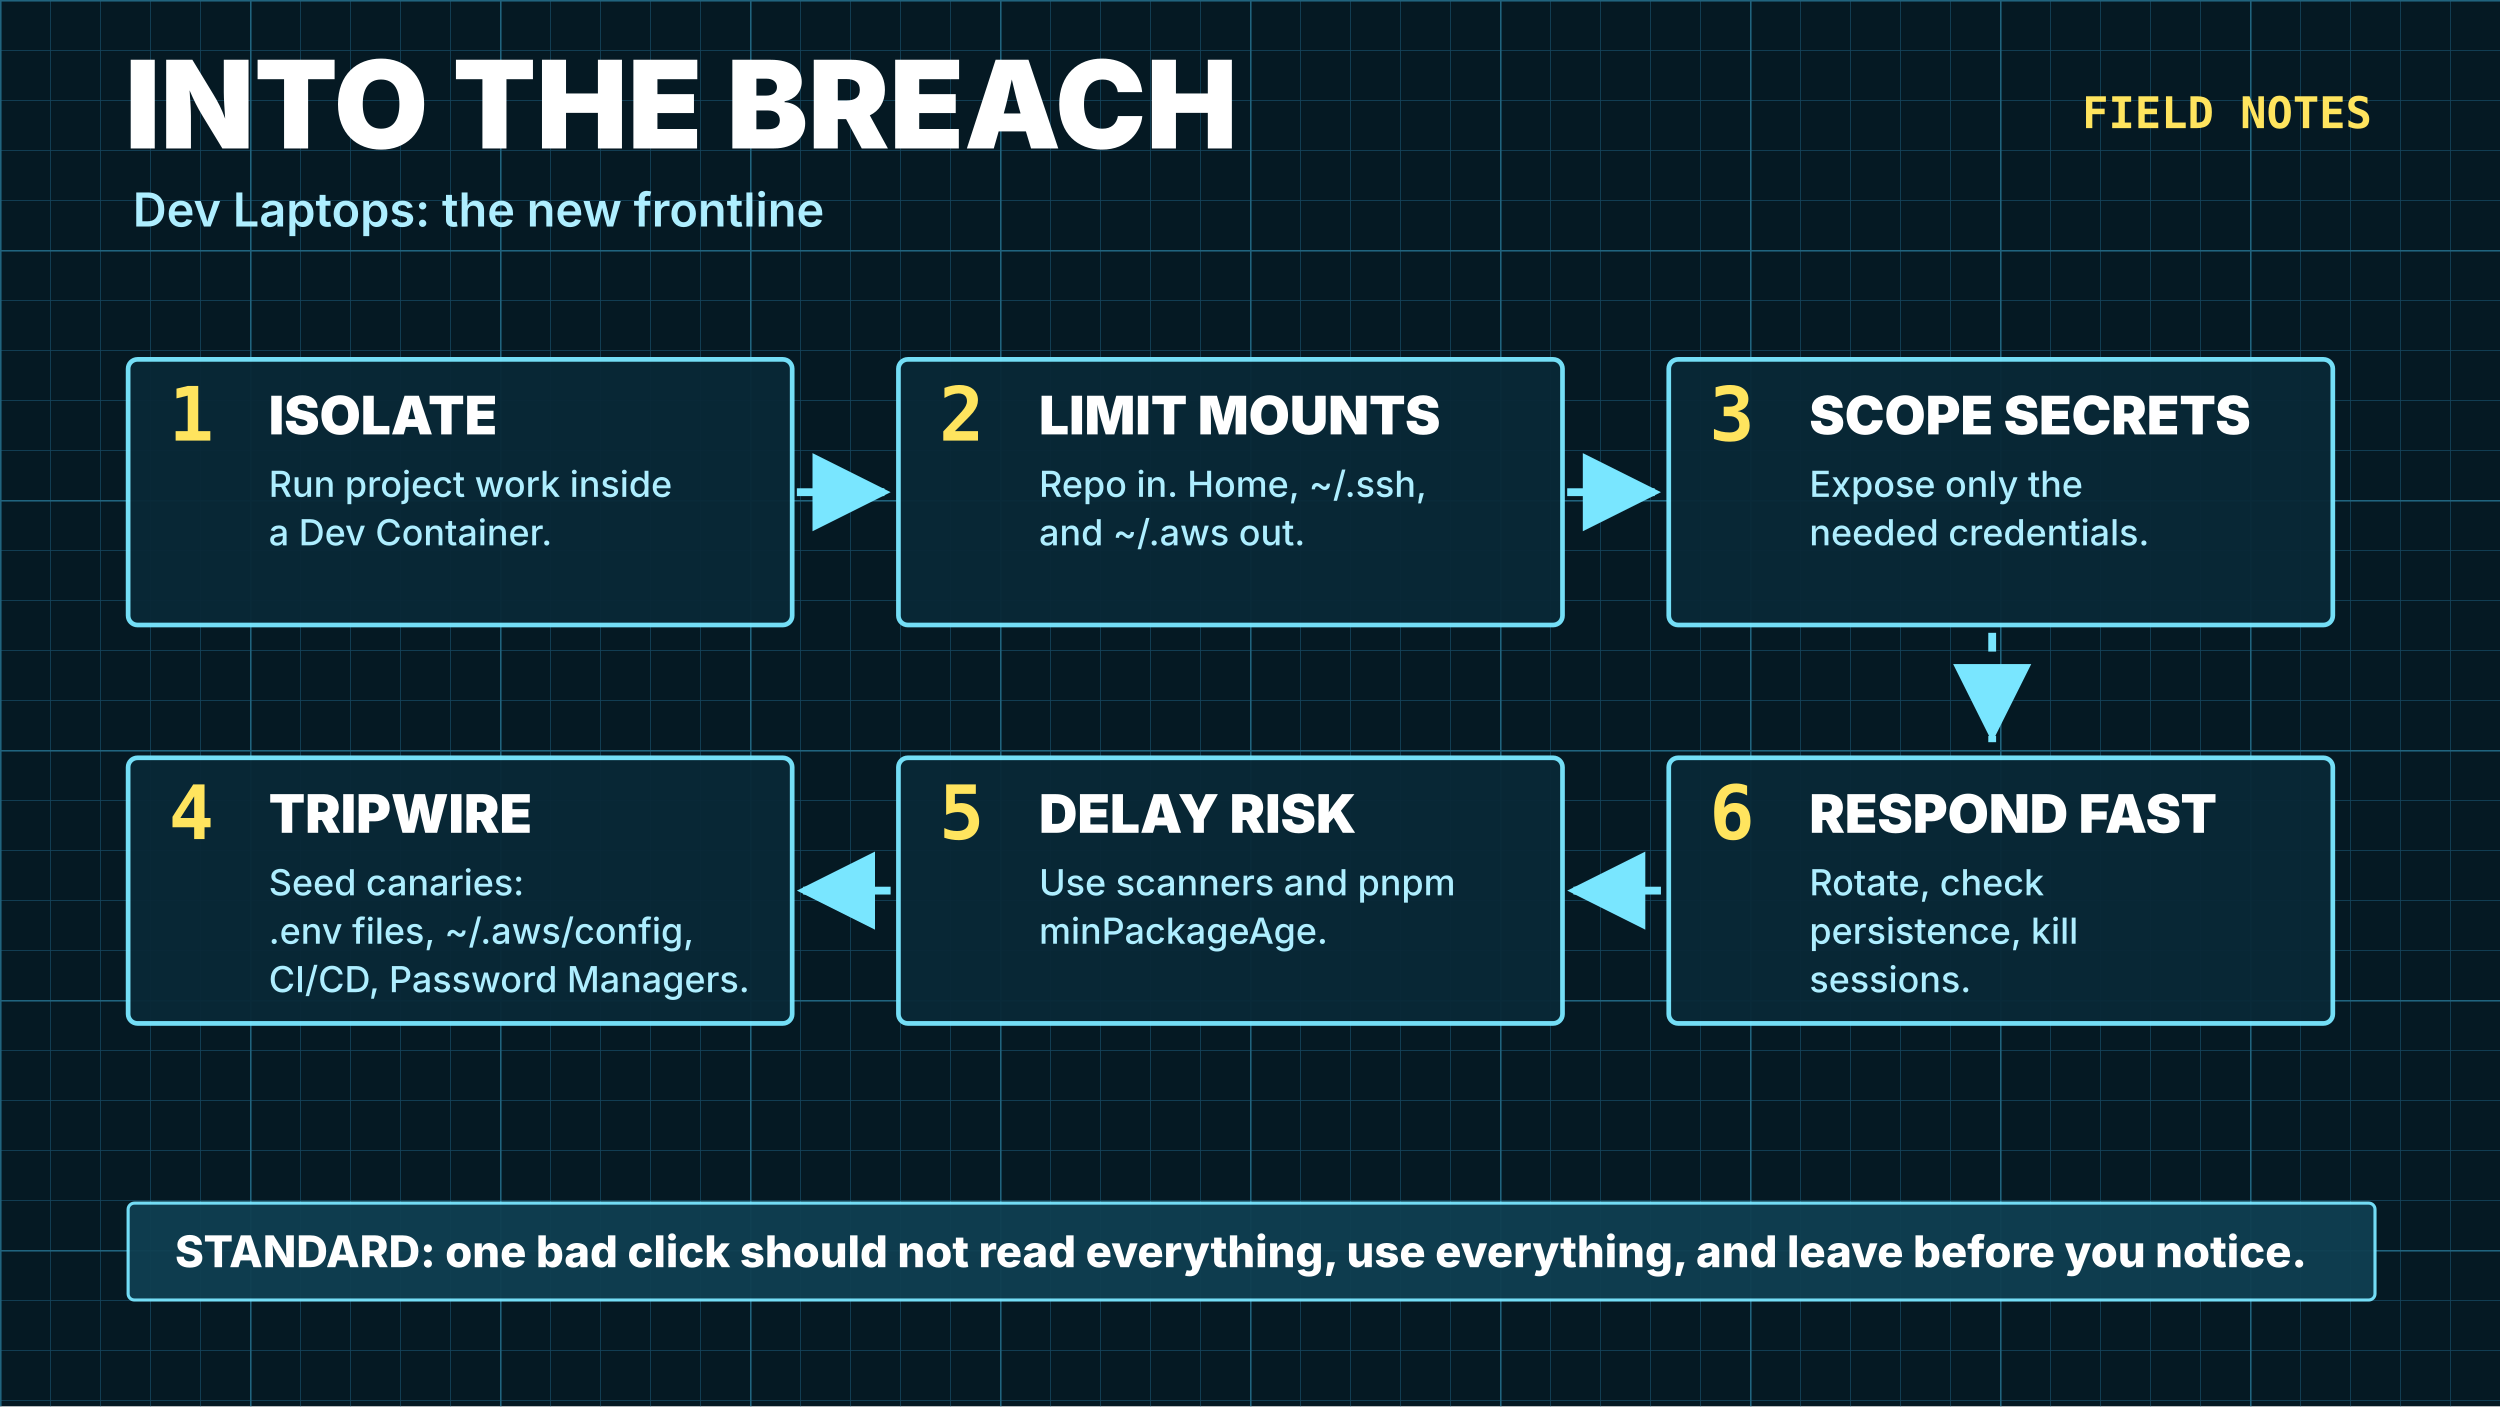
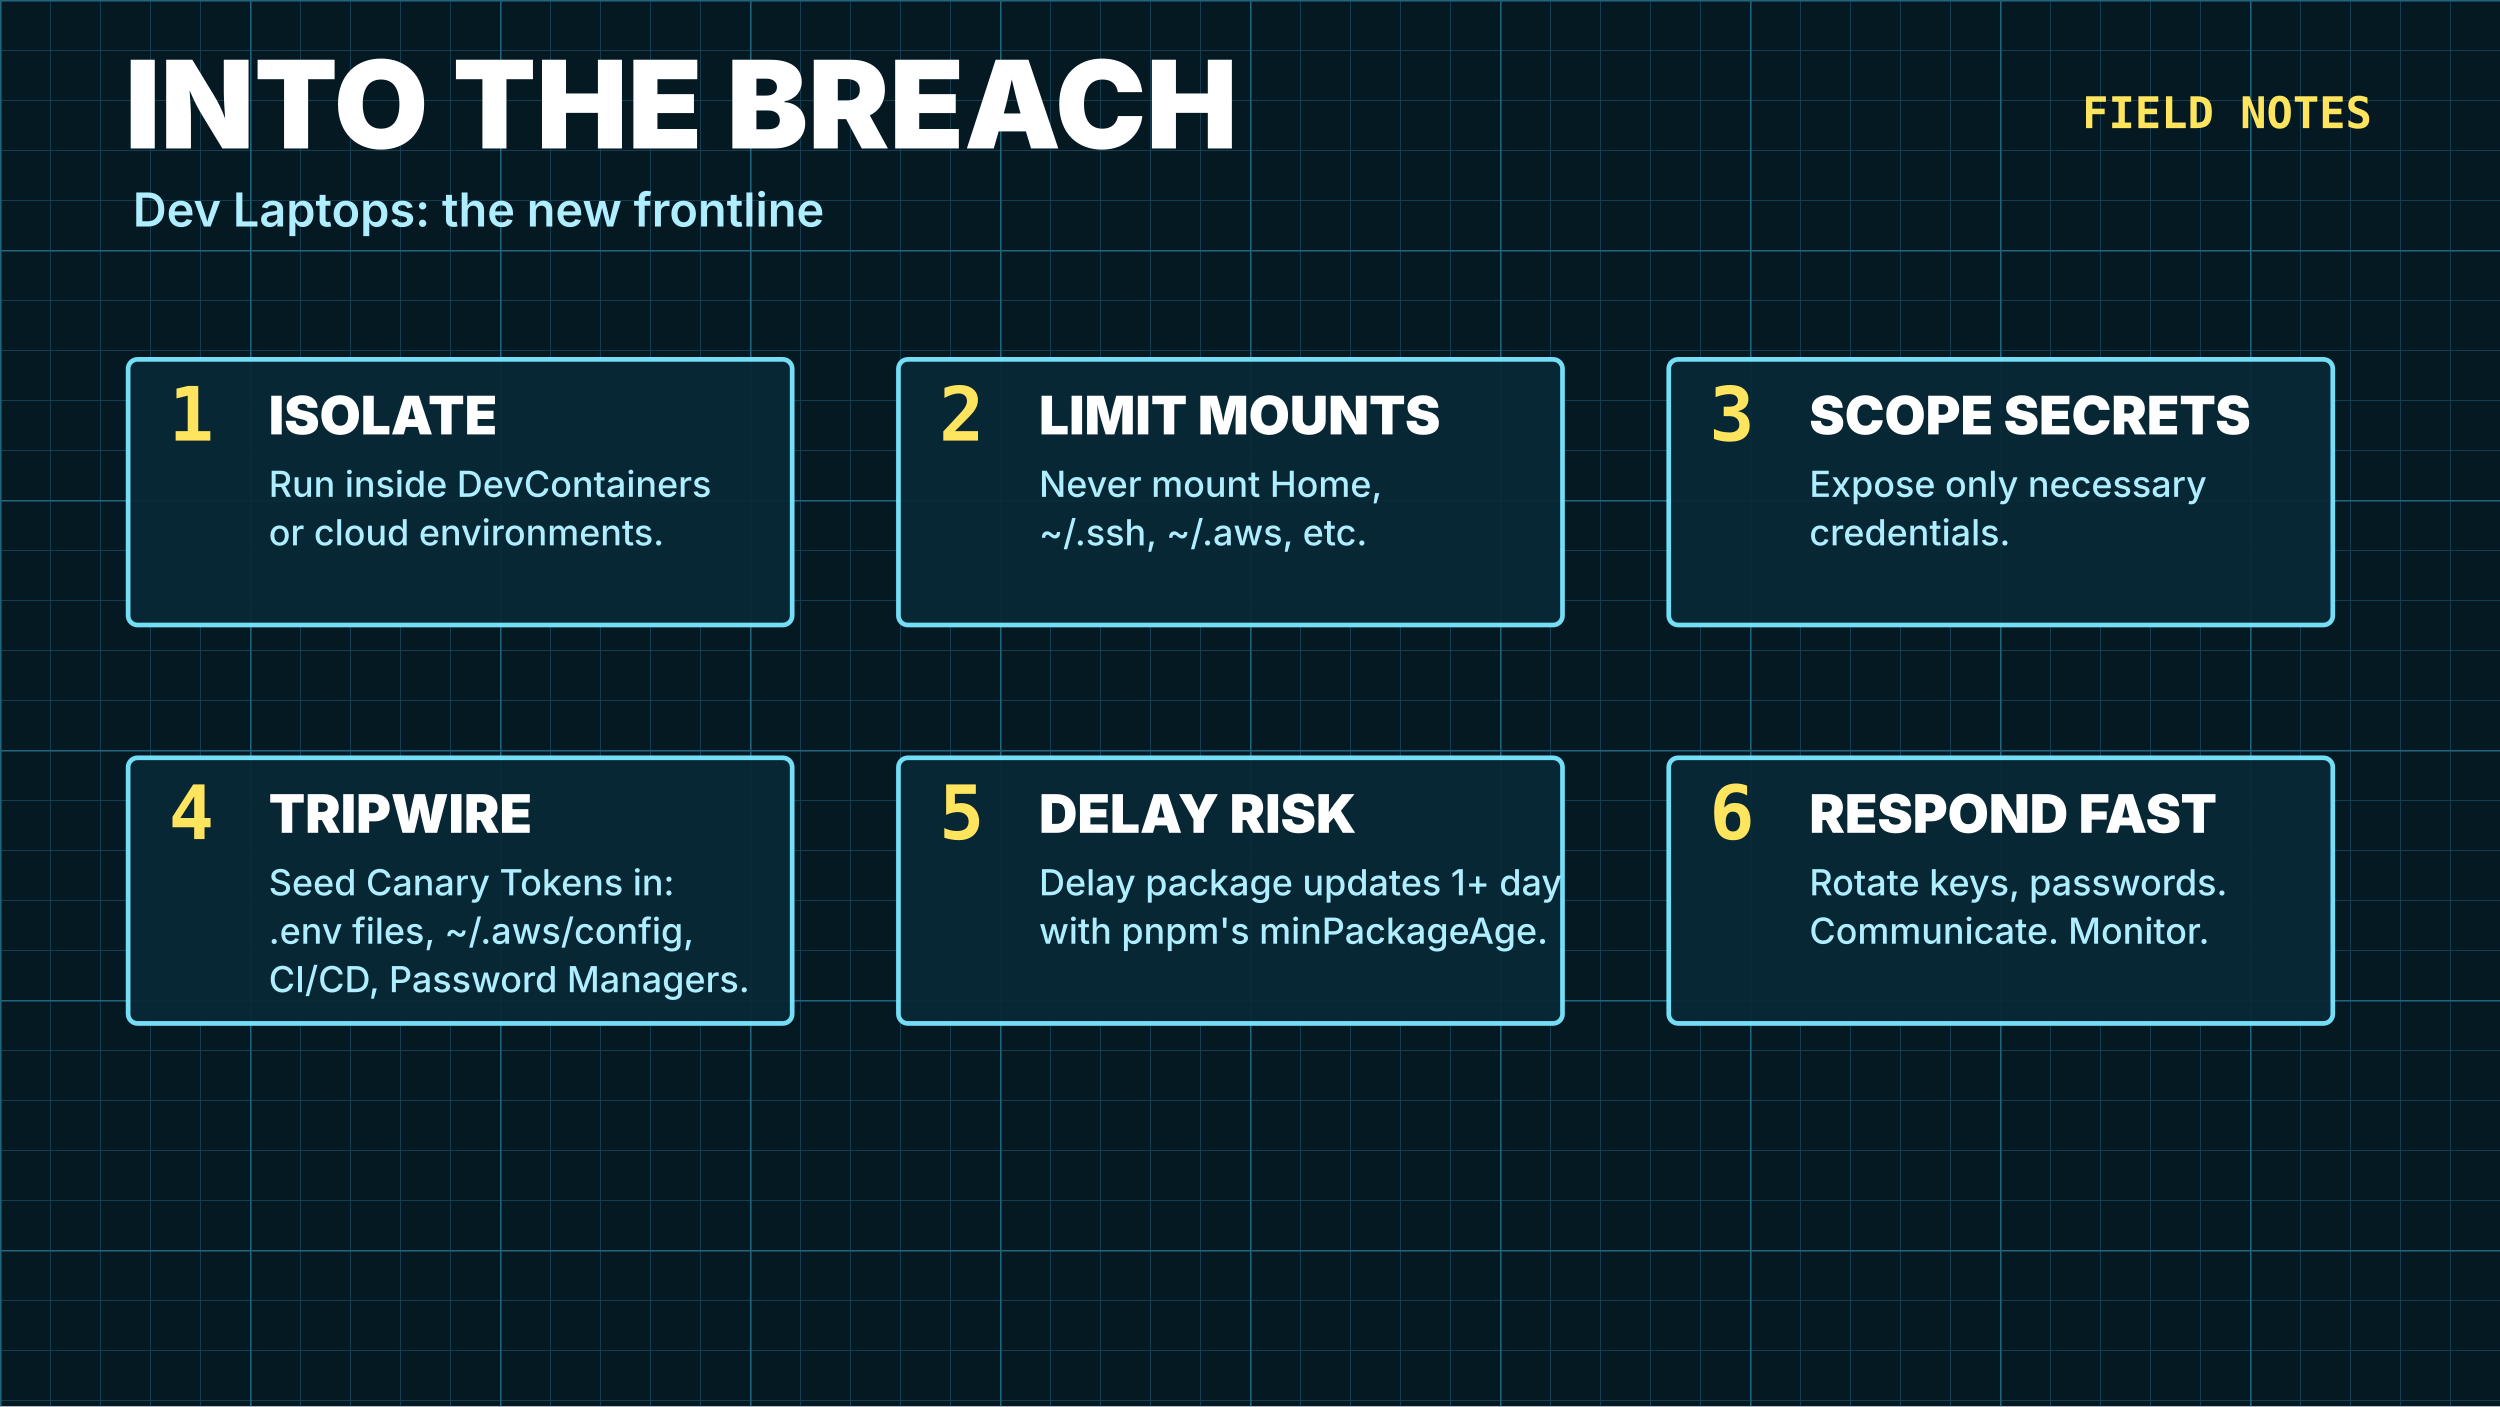
<svg xmlns="http://www.w3.org/2000/svg" width="1600" height="900" viewBox="0 0 1600 900" role="img">
  <defs>
    <pattern id="small-grid" width="32" height="32" patternUnits="userSpaceOnUse">
      <path d="M 32 0 L 0 0 0 32" fill="none" stroke="#174b63" stroke-width="1" />
    </pattern>
    <pattern id="large-grid" width="160" height="160" patternUnits="userSpaceOnUse">
      <rect width="160" height="160" fill="url(#small-grid)" />
      <path d="M 160 0 L 0 0 0 160" fill="none" stroke="#246a86" stroke-width="2" />
    </pattern>
-     <marker id="arrow-blueprint" markerWidth="14" markerHeight="14" refX="10" refY="5" orient="auto">
-       <path d="M 0 0 L 10 5 L 0 10 z" fill="#79e6ff" />
-     </marker>
  </defs>
  <rect width="1600" height="900" fill="#051923" />
  <rect width="1600" height="900" fill="url(#large-grid)" opacity="0.92" />
  <text x="80" y="95" font-family="Inter, Arial, Helvetica, sans-serif" font-size="78" font-weight="950" fill="#ffffff" text-anchor="start" opacity="1" letter-spacing="0">INTO THE BREACH</text>
  <text x="85" y="145" font-family="Inter, Arial, Helvetica, sans-serif" font-size="30" font-weight="600" fill="#aeeeff" text-anchor="start" opacity="1" letter-spacing="0">Dev Laptops: the new frontline</text>
  <text x="1518" y="82" font-family="DM Mono, SFMono-Regular, Consolas, monospace" font-size="28" font-weight="900" fill="#ffe45e" text-anchor="end" opacity="1" letter-spacing="0">FIELD NOTES</text>
-   <line x1="510" y1="315" x2="570" y2="315" stroke="#79e6ff" stroke-width="5" stroke-dasharray="12 10" marker-end="url(#arrow-blueprint)" />
-   <line x1="1003" y1="315" x2="1063" y2="315" stroke="#79e6ff" stroke-width="5" stroke-dasharray="12 10" marker-end="url(#arrow-blueprint)" />
-   <line x1="1275" y1="405" x2="1275" y2="475" stroke="#79e6ff" stroke-width="5" stroke-dasharray="12 10" marker-end="url(#arrow-blueprint)" />
-   <line x1="1063" y1="570" x2="1003" y2="570" stroke="#79e6ff" stroke-width="5" stroke-dasharray="12 10" marker-end="url(#arrow-blueprint)" />
-   <line x1="570" y1="570" x2="510" y2="570" stroke="#79e6ff" stroke-width="5" stroke-dasharray="12 10" marker-end="url(#arrow-blueprint)" />
  <rect x="82" y="230" width="425" height="170" rx="6" fill="#082836" stroke="#79e6ff" stroke-width="3" opacity="0.96" />
  <text x="108" y="282" font-family="DM Mono, SFMono-Regular, Consolas, monospace" font-size="48" font-weight="900" fill="#ffe45e" text-anchor="start" opacity="1" letter-spacing="0">1</text>
  <text x="172" y="278" font-family="Inter, Arial, Helvetica, sans-serif" font-size="34" font-weight="850" fill="#ffffff" text-anchor="start" opacity="1" letter-spacing="0">ISOLATE</text>
  <text x="172" y="318" font-family="Inter, Arial, Helvetica, sans-serif" font-size="23" font-weight="500" fill="#aeeeff" text-anchor="start" opacity="1">
-     <tspan x="172" dy="0">Run project work inside</tspan>
-     <tspan x="172" dy="31">a Dev Container.</tspan>
+     <tspan x="172" dy="0">Run inside DevContainers</tspan>
+     <tspan x="172" dy="31">or cloud environments.</tspan>
  </text>
  <rect x="575" y="230" width="425" height="170" rx="6" fill="#082836" stroke="#79e6ff" stroke-width="3" opacity="0.96" />
  <text x="601" y="282" font-family="DM Mono, SFMono-Regular, Consolas, monospace" font-size="48" font-weight="900" fill="#ffe45e" text-anchor="start" opacity="1" letter-spacing="0">2</text>
  <text x="665" y="278" font-family="Inter, Arial, Helvetica, sans-serif" font-size="34" font-weight="850" fill="#ffffff" text-anchor="start" opacity="1" letter-spacing="0">LIMIT MOUNTS</text>
  <text x="665" y="318" font-family="Inter, Arial, Helvetica, sans-serif" font-size="23" font-weight="500" fill="#aeeeff" text-anchor="start" opacity="1">
-     <tspan x="665" dy="0">Repo in. Home, ~/.ssh,</tspan>
-     <tspan x="665" dy="31">and ~/.aws out.</tspan>
+     <tspan x="665" dy="0">Never mount Home,</tspan>
+     <tspan x="665" dy="31">~/.ssh, ~/.aws, etc.</tspan>
  </text>
  <rect x="1068" y="230" width="425" height="170" rx="6" fill="#082836" stroke="#79e6ff" stroke-width="3" opacity="0.96" />
  <text x="1094" y="282" font-family="DM Mono, SFMono-Regular, Consolas, monospace" font-size="48" font-weight="900" fill="#ffe45e" text-anchor="start" opacity="1" letter-spacing="0">3</text>
  <text x="1158" y="278" font-family="Inter, Arial, Helvetica, sans-serif" font-size="34" font-weight="850" fill="#ffffff" text-anchor="start" opacity="1" letter-spacing="0">SCOPE SECRETS</text>
  <text x="1158" y="318" font-family="Inter, Arial, Helvetica, sans-serif" font-size="23" font-weight="500" fill="#aeeeff" text-anchor="start" opacity="1">
-     <tspan x="1158" dy="0">Expose only the</tspan>
-     <tspan x="1158" dy="31">needed credentials.</tspan>
+     <tspan x="1158" dy="0">Expose only necessary</tspan>
+     <tspan x="1158" dy="31">credentials.</tspan>
  </text>
  <rect x="82" y="485" width="425" height="170" rx="6" fill="#082836" stroke="#79e6ff" stroke-width="3" opacity="0.96" />
  <text x="108" y="537" font-family="DM Mono, SFMono-Regular, Consolas, monospace" font-size="48" font-weight="900" fill="#ffe45e" text-anchor="start" opacity="1" letter-spacing="0">4</text>
  <text x="172" y="533" font-family="Inter, Arial, Helvetica, sans-serif" font-size="34" font-weight="850" fill="#ffffff" text-anchor="start" opacity="1" letter-spacing="0">TRIPWIRE</text>
  <text x="172" y="573" font-family="Inter, Arial, Helvetica, sans-serif" font-size="23" font-weight="500" fill="#aeeeff" text-anchor="start" opacity="1">
-     <tspan x="172" dy="0">Seed canaries:</tspan>
+     <tspan x="172" dy="0">Seed Canary Tokens in:</tspan>
    <tspan x="172" dy="31">.env files, ~/.aws/config,</tspan>
    <tspan x="172" dy="31">CI/CD, Password Managers.</tspan>
  </text>
  <rect x="575" y="485" width="425" height="170" rx="6" fill="#082836" stroke="#79e6ff" stroke-width="3" opacity="0.96" />
  <text x="601" y="537" font-family="DM Mono, SFMono-Regular, Consolas, monospace" font-size="48" font-weight="900" fill="#ffe45e" text-anchor="start" opacity="1" letter-spacing="0">5</text>
  <text x="665" y="533" font-family="Inter, Arial, Helvetica, sans-serif" font-size="34" font-weight="850" fill="#ffffff" text-anchor="start" opacity="1" letter-spacing="0">DELAY RISK</text>
  <text x="665" y="573" font-family="Inter, Arial, Helvetica, sans-serif" font-size="23" font-weight="500" fill="#aeeeff" text-anchor="start" opacity="1">
-     <tspan x="665" dy="0">Use scanners and pnpm</tspan>
-     <tspan x="665" dy="31">minPackageAge.</tspan>
+     <tspan x="665" dy="0">Delay package updates 1+ day</tspan>
+     <tspan x="665" dy="31">with pnpm's minPackageAge.</tspan>
  </text>
  <rect x="1068" y="485" width="425" height="170" rx="6" fill="#082836" stroke="#79e6ff" stroke-width="3" opacity="0.96" />
  <text x="1094" y="537" font-family="DM Mono, SFMono-Regular, Consolas, monospace" font-size="48" font-weight="900" fill="#ffe45e" text-anchor="start" opacity="1" letter-spacing="0">6</text>
  <text x="1158" y="533" font-family="Inter, Arial, Helvetica, sans-serif" font-size="34" font-weight="850" fill="#ffffff" text-anchor="start" opacity="1" letter-spacing="0">RESPOND FAST</text>
  <text x="1158" y="573" font-family="Inter, Arial, Helvetica, sans-serif" font-size="23" font-weight="500" fill="#aeeeff" text-anchor="start" opacity="1">
-     <tspan x="1158" dy="0">Rotate, check</tspan>
-     <tspan x="1158" dy="31">persistence, kill</tspan>
-     <tspan x="1158" dy="31">sessions.</tspan>
+     <tspan x="1158" dy="0">Rotate keys, passwords.</tspan>
+     <tspan x="1158" dy="31">Communicate. Monitor.</tspan>
  </text>
-   <rect x="82" y="770" width="1438" height="62" rx="4" fill="#0f3e50" stroke="#79e6ff" stroke-width="2" opacity="0.95" />
-   <text x="112" y="811" font-family="Inter, Arial, Helvetica, sans-serif" font-size="28" font-weight="800" fill="#ffffff" text-anchor="start" opacity="1" letter-spacing="0">STANDARD: one bad click should not read everything, use everything, and leave before you notice.</text>
</svg>
